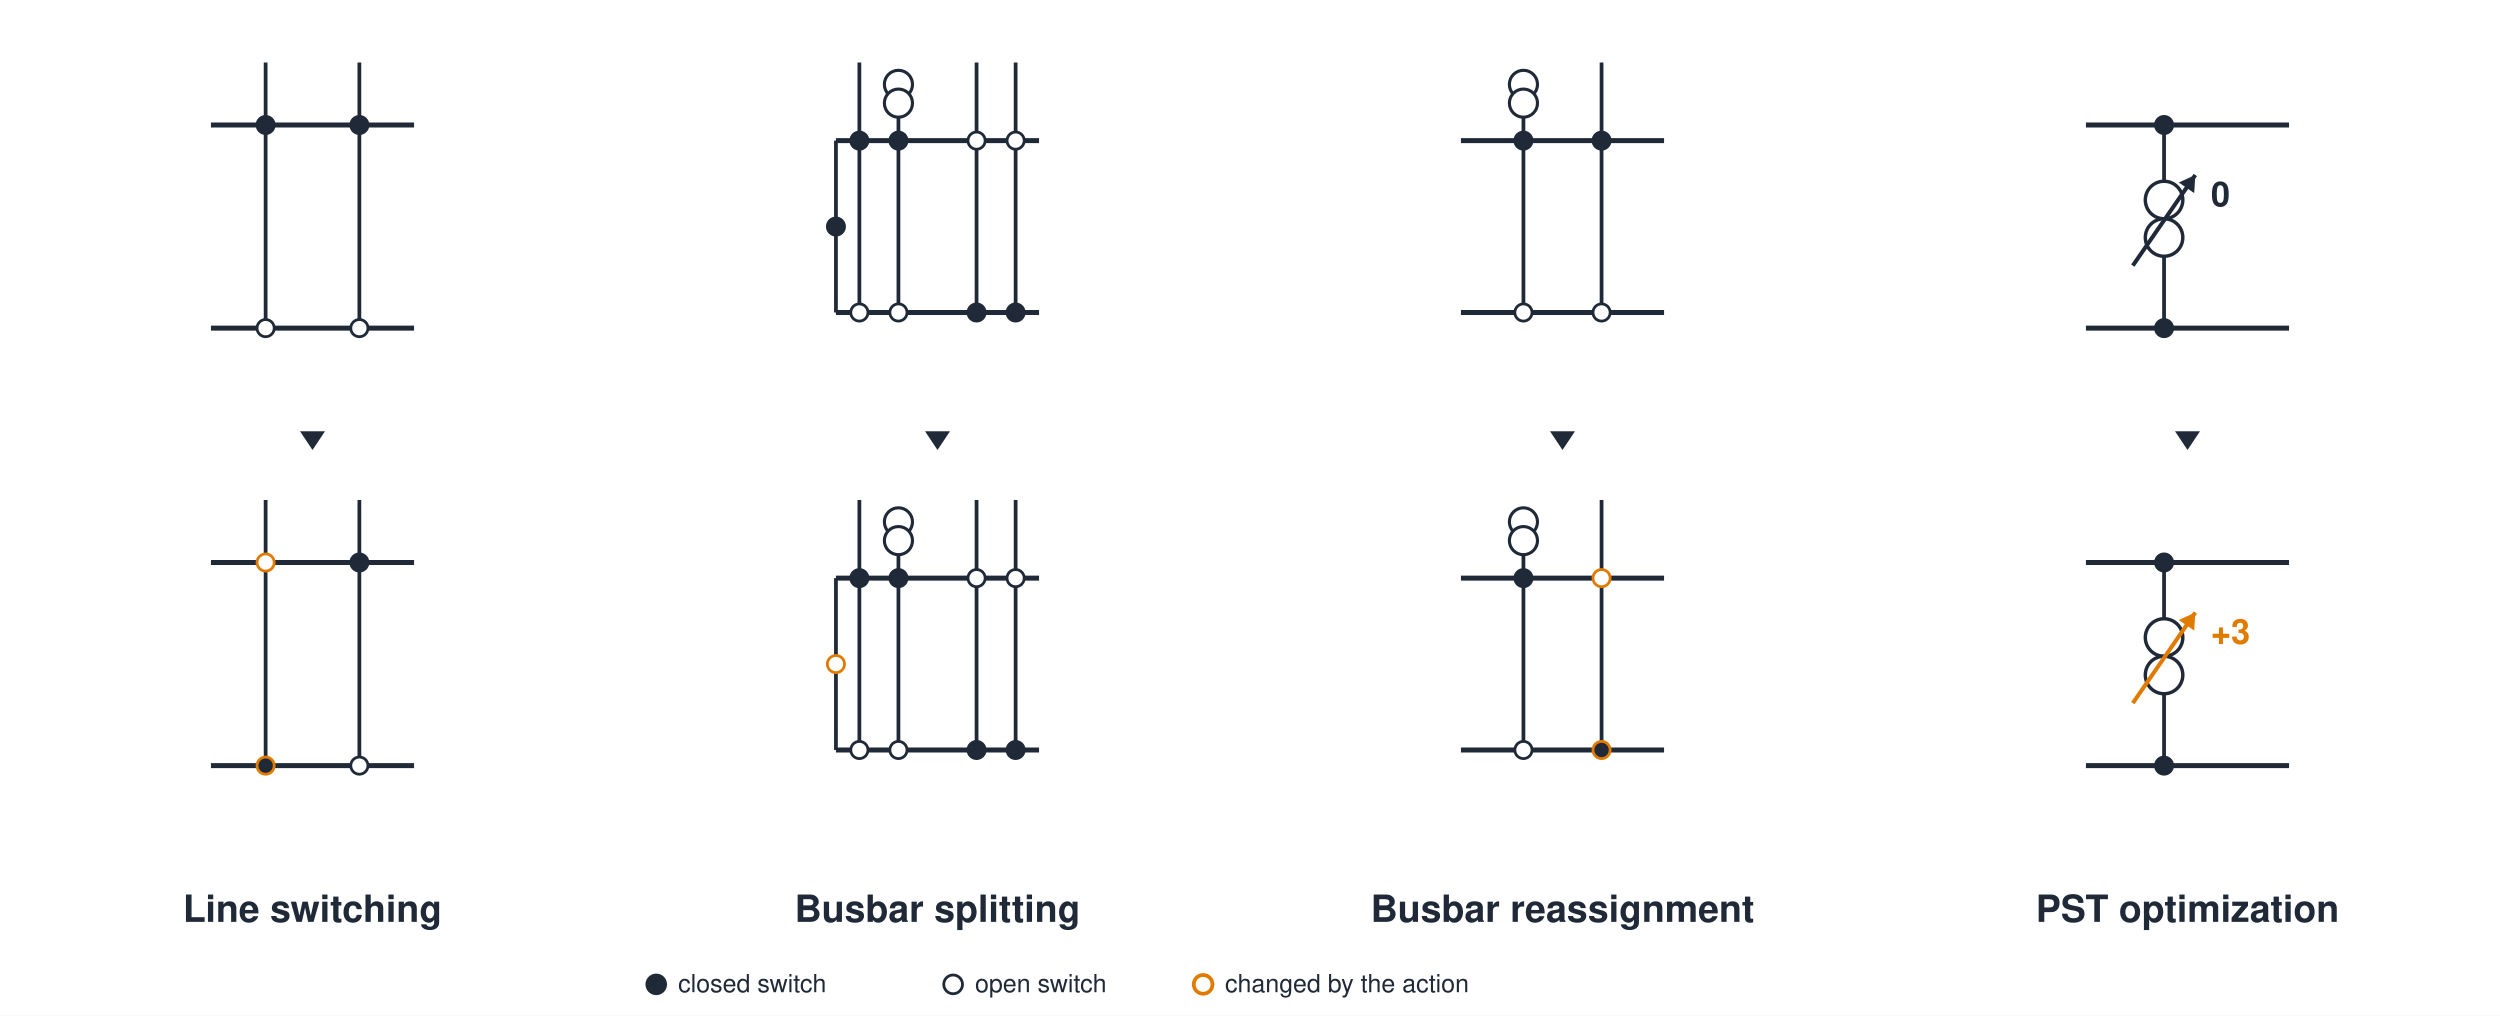
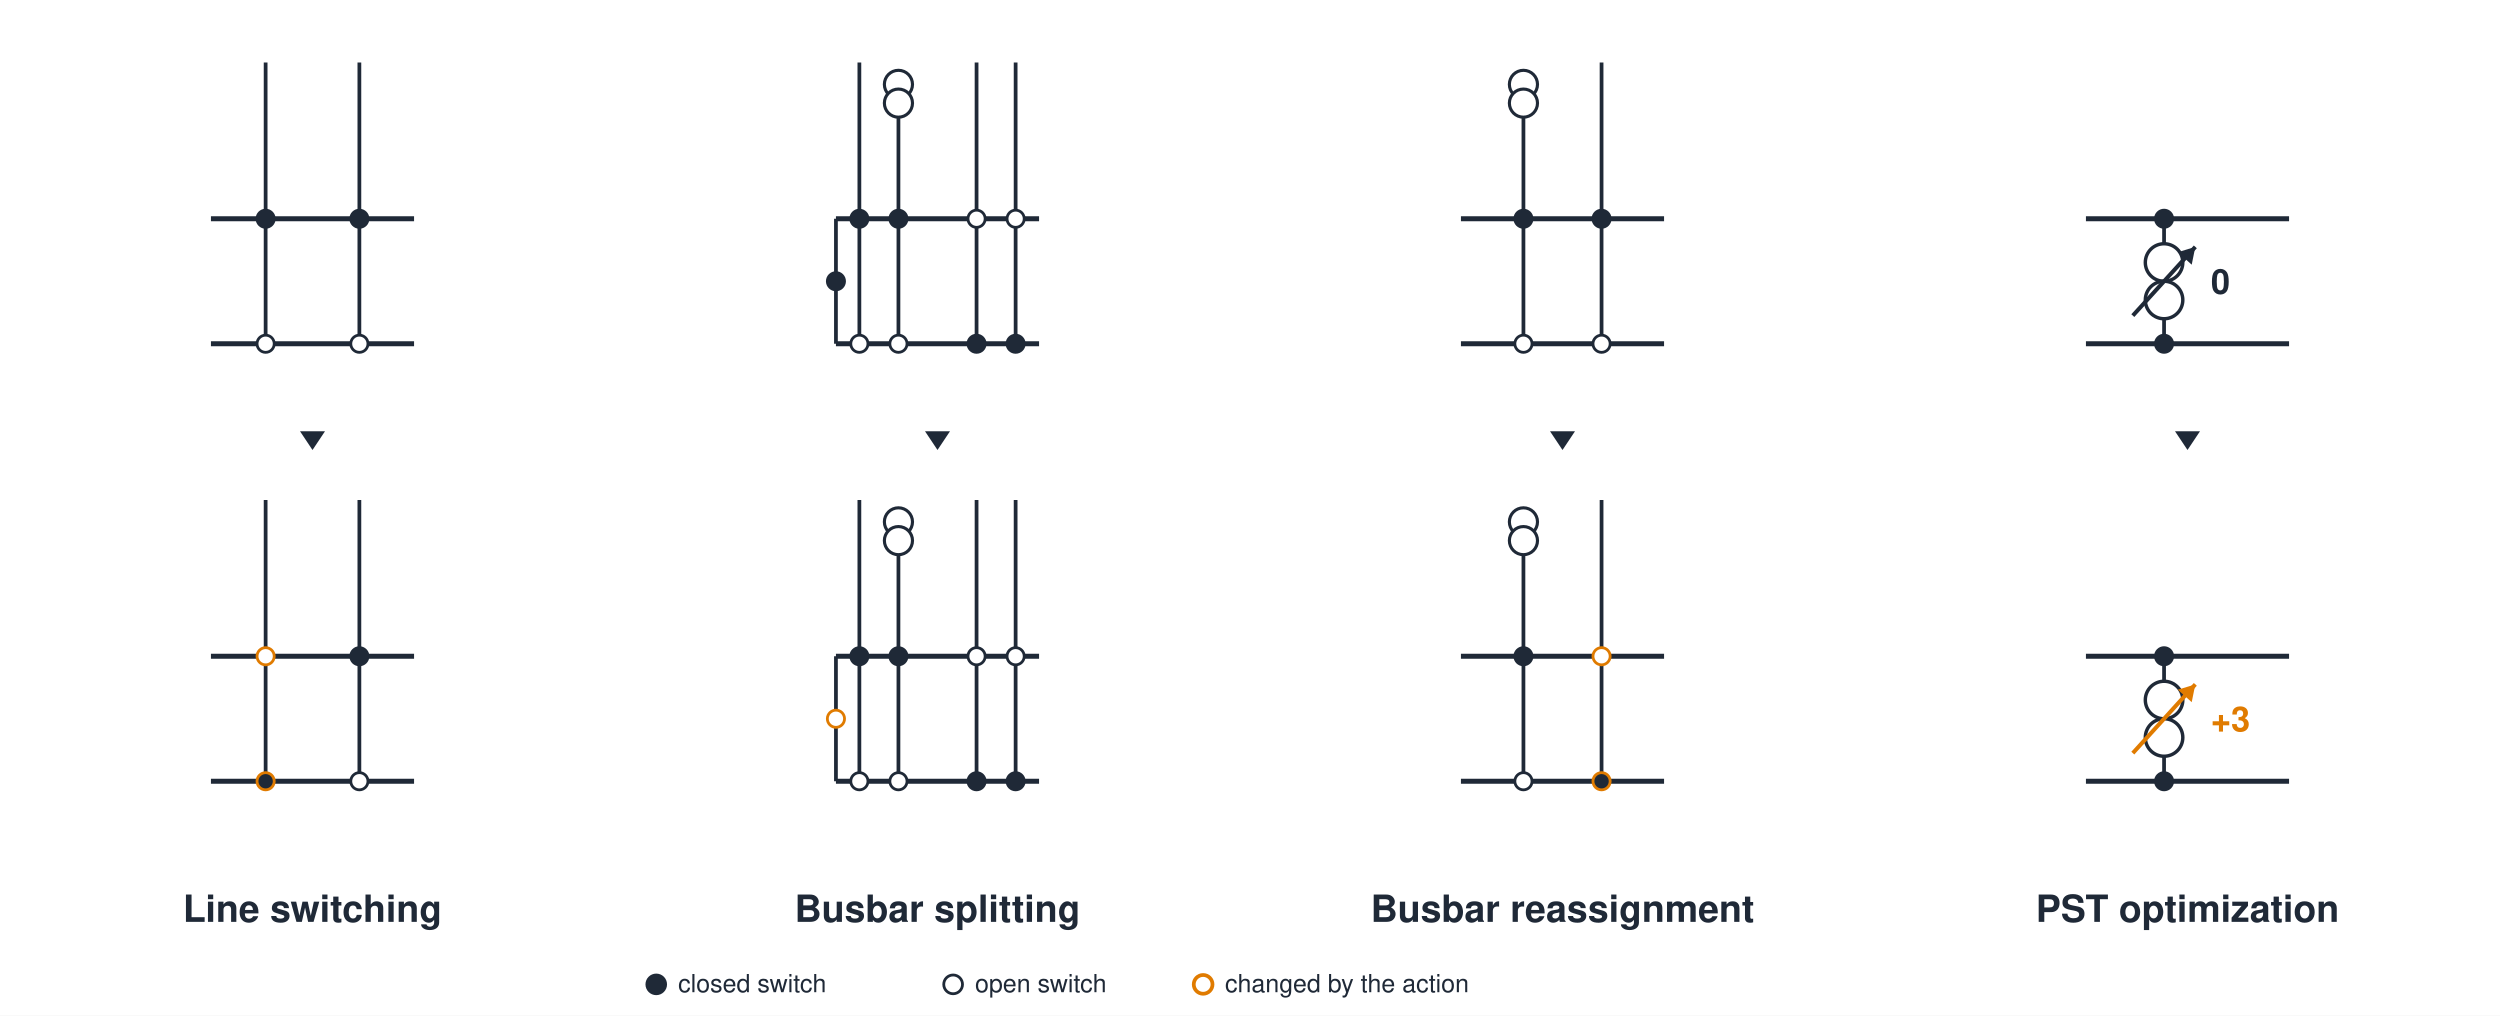
<svg xmlns="http://www.w3.org/2000/svg" viewBox="0 0 1600 650" role="img" aria-labelledby="title desc">
  <rect width="1600" height="650" fill="#ffffff" />
-   <line x1="135" y1="80" x2="265" y2="80" stroke="#1f2937" stroke-width="3.2" />
-   <line x1="135" y1="210" x2="265" y2="210" stroke="#1f2937" stroke-width="3.2" />
-   <line x1="170" y1="40" x2="170" y2="210" stroke="#1f2937" stroke-width="2.4" />
-   <circle cx="170" cy="80" r="5.5" fill="#1f2937" stroke="#1f2937" stroke-width="1.8" />
-   <circle cx="170" cy="210" r="5.5" fill="#ffffff" stroke="#1f2937" stroke-width="1.8" />
-   <line x1="230" y1="40" x2="230" y2="210" stroke="#1f2937" stroke-width="2.4" />
-   <circle cx="230" cy="80" r="5.5" fill="#1f2937" stroke="#1f2937" stroke-width="1.8" />
-   <circle cx="230" cy="210" r="5.5" fill="#ffffff" stroke="#1f2937" stroke-width="1.8" />
-   <line x1="135" y1="360" x2="265" y2="360" stroke="#1f2937" stroke-width="3.2" />
-   <line x1="135" y1="490" x2="265" y2="490" stroke="#1f2937" stroke-width="3.2" />
-   <line x1="170" y1="320" x2="170" y2="490" stroke="#1f2937" stroke-width="2.4" />
-   <circle cx="170" cy="360" r="5.5" fill="#ffffff" stroke="#e07b00" stroke-width="1.8" />
-   <circle cx="170" cy="490" r="5.5" fill="#1f2937" stroke="#e07b00" stroke-width="1.8" />
-   <line x1="230" y1="320" x2="230" y2="490" stroke="#1f2937" stroke-width="2.4" />
-   <circle cx="230" cy="360" r="5.5" fill="#1f2937" stroke="#1f2937" stroke-width="1.8" />
-   <circle cx="230" cy="490" r="5.5" fill="#ffffff" stroke="#1f2937" stroke-width="1.8" />
+   <line x1="135" y1="140" x2="265" y2="140" stroke="#1f2937" stroke-width="3.2" />
+   <line x1="135" y1="220" x2="265" y2="220" stroke="#1f2937" stroke-width="3.2" />
+   <line x1="170" y1="40" x2="170" y2="220" stroke="#1f2937" stroke-width="2.4" />
+   <circle cx="170" cy="140" r="5.5" fill="#1f2937" stroke="#1f2937" stroke-width="1.8" />
+   <circle cx="170" cy="220" r="5.5" fill="#ffffff" stroke="#1f2937" stroke-width="1.8" />
+   <line x1="230" y1="40" x2="230" y2="220" stroke="#1f2937" stroke-width="2.4" />
+   <circle cx="230" cy="140" r="5.5" fill="#1f2937" stroke="#1f2937" stroke-width="1.8" />
+   <circle cx="230" cy="220" r="5.5" fill="#ffffff" stroke="#1f2937" stroke-width="1.8" />
+   <line x1="135" y1="420" x2="265" y2="420" stroke="#1f2937" stroke-width="3.2" />
+   <line x1="135" y1="500" x2="265" y2="500" stroke="#1f2937" stroke-width="3.2" />
+   <line x1="170" y1="320" x2="170" y2="500" stroke="#1f2937" stroke-width="2.4" />
+   <circle cx="170" cy="420" r="5.5" fill="#ffffff" stroke="#e07b00" stroke-width="1.8" />
+   <circle cx="170" cy="500" r="5.5" fill="#1f2937" stroke="#e07b00" stroke-width="1.8" />
+   <line x1="230" y1="320" x2="230" y2="500" stroke="#1f2937" stroke-width="2.4" />
+   <circle cx="230" cy="420" r="5.5" fill="#1f2937" stroke="#1f2937" stroke-width="1.8" />
+   <circle cx="230" cy="500" r="5.5" fill="#ffffff" stroke="#1f2937" stroke-width="1.8" />
  <line x1="200.0" y1="282" x2="200.0" y2="280" stroke="#1f2937" stroke-width="3" />
  <polygon points="200.0,288 192.0,276 208.0,276" fill="#1f2937" />
  <text x="200.0" y="590" text-anchor="middle" font-family="Helvetica, Arial, sans-serif" font-size="24" font-weight="700" fill="#1f2937">Line switching</text>
-   <line x1="535" y1="90" x2="665" y2="90" stroke="#1f2937" stroke-width="3.2" />
-   <line x1="535" y1="200" x2="665" y2="200" stroke="#1f2937" stroke-width="3.2" />
-   <line x1="550" y1="40" x2="550" y2="200" stroke="#1f2937" stroke-width="2.4" />
-   <circle cx="550" cy="90" r="5.5" fill="#1f2937" stroke="#1f2937" stroke-width="1.8" />
-   <circle cx="550" cy="200" r="5.5" fill="#ffffff" stroke="#1f2937" stroke-width="1.8" />
+   <line x1="535" y1="140" x2="665" y2="140" stroke="#1f2937" stroke-width="3.2" />
+   <line x1="535" y1="220" x2="665" y2="220" stroke="#1f2937" stroke-width="3.2" />
+   <line x1="550" y1="40" x2="550" y2="220" stroke="#1f2937" stroke-width="2.4" />
+   <circle cx="550" cy="140" r="5.5" fill="#1f2937" stroke="#1f2937" stroke-width="1.8" />
+   <circle cx="550" cy="220" r="5.5" fill="#ffffff" stroke="#1f2937" stroke-width="1.8" />
  <circle cx="575" cy="54" r="9" fill="#ffffff" stroke="#1f2937" stroke-width="2" />
  <circle cx="575" cy="66" r="9" fill="#ffffff" stroke="#1f2937" stroke-width="2" />
-   <line x1="575" y1="75" x2="575" y2="200" stroke="#1f2937" stroke-width="2.4" />
-   <circle cx="575" cy="90" r="5.5" fill="#1f2937" stroke="#1f2937" stroke-width="1.8" />
-   <circle cx="575" cy="200" r="5.5" fill="#ffffff" stroke="#1f2937" stroke-width="1.8" />
-   <line x1="625" y1="40" x2="625" y2="200" stroke="#1f2937" stroke-width="2.4" />
-   <circle cx="625" cy="90" r="5.5" fill="#ffffff" stroke="#1f2937" stroke-width="1.8" />
-   <circle cx="625" cy="200" r="5.5" fill="#1f2937" stroke="#1f2937" stroke-width="1.8" />
-   <line x1="650" y1="40" x2="650" y2="200" stroke="#1f2937" stroke-width="2.4" />
-   <circle cx="650" cy="90" r="5.5" fill="#ffffff" stroke="#1f2937" stroke-width="1.8" />
-   <circle cx="650" cy="200" r="5.5" fill="#1f2937" stroke="#1f2937" stroke-width="1.8" />
-   <line x1="535" y1="90" x2="535" y2="200" stroke="#1f2937" stroke-width="2.4" />
-   <circle cx="535" cy="145.0" r="5.5" fill="#1f2937" stroke="#1f2937" stroke-width="1.8" />
-   <line x1="535" y1="370" x2="665" y2="370" stroke="#1f2937" stroke-width="3.2" />
-   <line x1="535" y1="480" x2="665" y2="480" stroke="#1f2937" stroke-width="3.2" />
-   <line x1="550" y1="320" x2="550" y2="480" stroke="#1f2937" stroke-width="2.4" />
-   <circle cx="550" cy="370" r="5.5" fill="#1f2937" stroke="#1f2937" stroke-width="1.8" />
-   <circle cx="550" cy="480" r="5.5" fill="#ffffff" stroke="#1f2937" stroke-width="1.8" />
+   <line x1="575" y1="75" x2="575" y2="220" stroke="#1f2937" stroke-width="2.4" />
+   <circle cx="575" cy="140" r="5.5" fill="#1f2937" stroke="#1f2937" stroke-width="1.8" />
+   <circle cx="575" cy="220" r="5.5" fill="#ffffff" stroke="#1f2937" stroke-width="1.8" />
+   <line x1="625" y1="40" x2="625" y2="220" stroke="#1f2937" stroke-width="2.4" />
+   <circle cx="625" cy="140" r="5.5" fill="#ffffff" stroke="#1f2937" stroke-width="1.8" />
+   <circle cx="625" cy="220" r="5.5" fill="#1f2937" stroke="#1f2937" stroke-width="1.8" />
+   <line x1="650" y1="40" x2="650" y2="220" stroke="#1f2937" stroke-width="2.4" />
+   <circle cx="650" cy="140" r="5.5" fill="#ffffff" stroke="#1f2937" stroke-width="1.8" />
+   <circle cx="650" cy="220" r="5.5" fill="#1f2937" stroke="#1f2937" stroke-width="1.8" />
+   <line x1="535" y1="140" x2="535" y2="220" stroke="#1f2937" stroke-width="2.4" />
+   <circle cx="535" cy="180.0" r="5.5" fill="#1f2937" stroke="#1f2937" stroke-width="1.8" />
+   <line x1="535" y1="420" x2="665" y2="420" stroke="#1f2937" stroke-width="3.2" />
+   <line x1="535" y1="500" x2="665" y2="500" stroke="#1f2937" stroke-width="3.2" />
+   <line x1="550" y1="320" x2="550" y2="500" stroke="#1f2937" stroke-width="2.4" />
+   <circle cx="550" cy="420" r="5.5" fill="#1f2937" stroke="#1f2937" stroke-width="1.8" />
+   <circle cx="550" cy="500" r="5.5" fill="#ffffff" stroke="#1f2937" stroke-width="1.8" />
  <circle cx="575" cy="334" r="9" fill="#ffffff" stroke="#1f2937" stroke-width="2" />
  <circle cx="575" cy="346" r="9" fill="#ffffff" stroke="#1f2937" stroke-width="2" />
-   <line x1="575" y1="355" x2="575" y2="480" stroke="#1f2937" stroke-width="2.4" />
-   <circle cx="575" cy="370" r="5.5" fill="#1f2937" stroke="#1f2937" stroke-width="1.8" />
-   <circle cx="575" cy="480" r="5.5" fill="#ffffff" stroke="#1f2937" stroke-width="1.8" />
-   <line x1="625" y1="320" x2="625" y2="480" stroke="#1f2937" stroke-width="2.4" />
-   <circle cx="625" cy="370" r="5.5" fill="#ffffff" stroke="#1f2937" stroke-width="1.8" />
-   <circle cx="625" cy="480" r="5.5" fill="#1f2937" stroke="#1f2937" stroke-width="1.8" />
-   <line x1="650" y1="320" x2="650" y2="480" stroke="#1f2937" stroke-width="2.4" />
-   <circle cx="650" cy="370" r="5.5" fill="#ffffff" stroke="#1f2937" stroke-width="1.8" />
-   <circle cx="650" cy="480" r="5.5" fill="#1f2937" stroke="#1f2937" stroke-width="1.8" />
-   <line x1="535" y1="370" x2="535" y2="480" stroke="#1f2937" stroke-width="2.4" />
-   <circle cx="535" cy="425.0" r="5.5" fill="#ffffff" stroke="#e07b00" stroke-width="1.8" />
+   <line x1="575" y1="355" x2="575" y2="500" stroke="#1f2937" stroke-width="2.4" />
+   <circle cx="575" cy="420" r="5.5" fill="#1f2937" stroke="#1f2937" stroke-width="1.8" />
+   <circle cx="575" cy="500" r="5.5" fill="#ffffff" stroke="#1f2937" stroke-width="1.8" />
+   <line x1="625" y1="320" x2="625" y2="500" stroke="#1f2937" stroke-width="2.4" />
+   <circle cx="625" cy="420" r="5.5" fill="#ffffff" stroke="#1f2937" stroke-width="1.8" />
+   <circle cx="625" cy="500" r="5.5" fill="#1f2937" stroke="#1f2937" stroke-width="1.8" />
+   <line x1="650" y1="320" x2="650" y2="500" stroke="#1f2937" stroke-width="2.4" />
+   <circle cx="650" cy="420" r="5.5" fill="#ffffff" stroke="#1f2937" stroke-width="1.8" />
+   <circle cx="650" cy="500" r="5.5" fill="#1f2937" stroke="#1f2937" stroke-width="1.8" />
+   <line x1="535" y1="420" x2="535" y2="500" stroke="#1f2937" stroke-width="2.4" />
+   <circle cx="535" cy="460.0" r="5.5" fill="#ffffff" stroke="#e07b00" stroke-width="1.8" />
  <line x1="600.0" y1="282" x2="600.0" y2="280" stroke="#1f2937" stroke-width="3" />
  <polygon points="600.0,288 592.0,276 608.0,276" fill="#1f2937" />
  <text x="600.0" y="590" text-anchor="middle" font-family="Helvetica, Arial, sans-serif" font-size="24" font-weight="700" fill="#1f2937">Busbar splitting</text>
-   <line x1="935" y1="90" x2="1065" y2="90" stroke="#1f2937" stroke-width="3.2" />
-   <line x1="935" y1="200" x2="1065" y2="200" stroke="#1f2937" stroke-width="3.2" />
+   <line x1="935" y1="140" x2="1065" y2="140" stroke="#1f2937" stroke-width="3.2" />
+   <line x1="935" y1="220" x2="1065" y2="220" stroke="#1f2937" stroke-width="3.2" />
  <circle cx="975" cy="54" r="9" fill="#ffffff" stroke="#1f2937" stroke-width="2" />
  <circle cx="975" cy="66" r="9" fill="#ffffff" stroke="#1f2937" stroke-width="2" />
-   <line x1="975" y1="75" x2="975" y2="200" stroke="#1f2937" stroke-width="2.4" />
-   <circle cx="975" cy="90" r="5.5" fill="#1f2937" stroke="#1f2937" stroke-width="1.8" />
-   <circle cx="975" cy="200" r="5.5" fill="#ffffff" stroke="#1f2937" stroke-width="1.8" />
-   <line x1="1025" y1="40" x2="1025" y2="200" stroke="#1f2937" stroke-width="2.4" />
-   <circle cx="1025" cy="90" r="5.5" fill="#1f2937" stroke="#1f2937" stroke-width="1.8" />
-   <circle cx="1025" cy="200" r="5.5" fill="#ffffff" stroke="#1f2937" stroke-width="1.8" />
-   <line x1="935" y1="370" x2="1065" y2="370" stroke="#1f2937" stroke-width="3.2" />
-   <line x1="935" y1="480" x2="1065" y2="480" stroke="#1f2937" stroke-width="3.2" />
+   <line x1="975" y1="75" x2="975" y2="220" stroke="#1f2937" stroke-width="2.4" />
+   <circle cx="975" cy="140" r="5.5" fill="#1f2937" stroke="#1f2937" stroke-width="1.8" />
+   <circle cx="975" cy="220" r="5.5" fill="#ffffff" stroke="#1f2937" stroke-width="1.8" />
+   <line x1="1025" y1="40" x2="1025" y2="220" stroke="#1f2937" stroke-width="2.4" />
+   <circle cx="1025" cy="140" r="5.5" fill="#1f2937" stroke="#1f2937" stroke-width="1.8" />
+   <circle cx="1025" cy="220" r="5.5" fill="#ffffff" stroke="#1f2937" stroke-width="1.8" />
+   <line x1="935" y1="420" x2="1065" y2="420" stroke="#1f2937" stroke-width="3.2" />
+   <line x1="935" y1="500" x2="1065" y2="500" stroke="#1f2937" stroke-width="3.2" />
  <circle cx="975" cy="334" r="9" fill="#ffffff" stroke="#1f2937" stroke-width="2" />
  <circle cx="975" cy="346" r="9" fill="#ffffff" stroke="#1f2937" stroke-width="2" />
-   <line x1="975" y1="355" x2="975" y2="480" stroke="#1f2937" stroke-width="2.4" />
-   <circle cx="975" cy="370" r="5.5" fill="#1f2937" stroke="#1f2937" stroke-width="1.8" />
-   <circle cx="975" cy="480" r="5.5" fill="#ffffff" stroke="#1f2937" stroke-width="1.8" />
-   <line x1="1025" y1="320" x2="1025" y2="480" stroke="#1f2937" stroke-width="2.4" />
-   <circle cx="1025" cy="370" r="5.5" fill="#ffffff" stroke="#e07b00" stroke-width="1.8" />
-   <circle cx="1025" cy="480" r="5.5" fill="#1f2937" stroke="#e07b00" stroke-width="1.8" />
+   <line x1="975" y1="355" x2="975" y2="500" stroke="#1f2937" stroke-width="2.4" />
+   <circle cx="975" cy="420" r="5.5" fill="#1f2937" stroke="#1f2937" stroke-width="1.8" />
+   <circle cx="975" cy="500" r="5.5" fill="#ffffff" stroke="#1f2937" stroke-width="1.8" />
+   <line x1="1025" y1="320" x2="1025" y2="500" stroke="#1f2937" stroke-width="2.4" />
+   <circle cx="1025" cy="420" r="5.5" fill="#ffffff" stroke="#e07b00" stroke-width="1.8" />
+   <circle cx="1025" cy="500" r="5.5" fill="#1f2937" stroke="#e07b00" stroke-width="1.8" />
  <line x1="1000.0" y1="282" x2="1000.0" y2="280" stroke="#1f2937" stroke-width="3" />
  <polygon points="1000.0,288 992.0,276 1008.0,276" fill="#1f2937" />
  <text x="1000.0" y="590" text-anchor="middle" font-family="Helvetica, Arial, sans-serif" font-size="24" font-weight="700" fill="#1f2937">Busbar reassignment</text>
-   <line x1="1335" y1="80" x2="1465" y2="80" stroke="#1f2937" stroke-width="3.2" />
-   <line x1="1335" y1="210" x2="1465" y2="210" stroke="#1f2937" stroke-width="3.2" />
-   <line x1="1385" y1="80" x2="1385" y2="116" stroke="#1f2937" stroke-width="2.4" />
-   <line x1="1385" y1="164" x2="1385" y2="210" stroke="#1f2937" stroke-width="2.4" />
-   <circle cx="1385" cy="80" r="5.5" fill="#1f2937" stroke="#1f2937" stroke-width="1.8" />
-   <circle cx="1385" cy="210" r="5.5" fill="#1f2937" stroke="#1f2937" stroke-width="1.8" />
-   <circle cx="1385" cy="128" r="12" fill="#ffffff" stroke="#1f2937" stroke-width="2.2" />
-   <circle cx="1385" cy="152" r="12" fill="#ffffff" stroke="#1f2937" stroke-width="2.2" />
-   <line x1="1365" y1="170" x2="1405" y2="112" stroke="#1f2937" stroke-width="2.6" />
-   <polygon points="1405.0,112.0 1404.3,123.6 1394.4,116.8" fill="#1f2937" />
-   <text x="1415" y="132" font-family="Helvetica, Arial, sans-serif" font-size="22" font-weight="700" fill="#1f2937">0</text>
-   <line x1="1335" y1="360" x2="1465" y2="360" stroke="#1f2937" stroke-width="3.2" />
-   <line x1="1335" y1="490" x2="1465" y2="490" stroke="#1f2937" stroke-width="3.2" />
-   <line x1="1385" y1="360" x2="1385" y2="396" stroke="#1f2937" stroke-width="2.4" />
-   <line x1="1385" y1="444" x2="1385" y2="490" stroke="#1f2937" stroke-width="2.4" />
-   <circle cx="1385" cy="360" r="5.5" fill="#1f2937" stroke="#1f2937" stroke-width="1.8" />
-   <circle cx="1385" cy="490" r="5.5" fill="#1f2937" stroke="#1f2937" stroke-width="1.8" />
-   <circle cx="1385" cy="408" r="12" fill="#ffffff" stroke="#1f2937" stroke-width="2.2" />
-   <circle cx="1385" cy="432" r="12" fill="#ffffff" stroke="#1f2937" stroke-width="2.2" />
-   <line x1="1365" y1="450" x2="1405" y2="392" stroke="#e07b00" stroke-width="2.6" />
-   <polygon points="1405.0,392.0 1404.3,403.6 1394.4,396.8" fill="#e07b00" />
-   <text x="1415" y="412" font-family="Helvetica, Arial, sans-serif" font-size="22" font-weight="700" fill="#e07b00">+3</text>
+   <line x1="1335" y1="140" x2="1465" y2="140" stroke="#1f2937" stroke-width="3.2" />
+   <line x1="1335" y1="220" x2="1465" y2="220" stroke="#1f2937" stroke-width="3.2" />
+   <line x1="1385" y1="140" x2="1385" y2="156.0" stroke="#1f2937" stroke-width="2.4" />
+   <line x1="1385" y1="204.0" x2="1385" y2="220" stroke="#1f2937" stroke-width="2.4" />
+   <circle cx="1385" cy="140" r="5.5" fill="#1f2937" stroke="#1f2937" stroke-width="1.8" />
+   <circle cx="1385" cy="220" r="5.5" fill="#1f2937" stroke="#1f2937" stroke-width="1.8" />
+   <circle cx="1385" cy="168.0" r="12" fill="#ffffff" stroke="#1f2937" stroke-width="2.2" />
+   <circle cx="1385" cy="192.0" r="12" fill="#ffffff" stroke="#1f2937" stroke-width="2.2" />
+   <line x1="1365" y1="202.0" x2="1405" y2="158.0" stroke="#1f2937" stroke-width="2.6" />
+   <polygon points="1405.0,158.0 1402.7,169.4 1393.8,161.4" fill="#1f2937" />
+   <text x="1415" y="188.0" font-family="Helvetica, Arial, sans-serif" font-size="22" font-weight="700" fill="#1f2937">0</text>
+   <line x1="1335" y1="420" x2="1465" y2="420" stroke="#1f2937" stroke-width="3.2" />
+   <line x1="1335" y1="500" x2="1465" y2="500" stroke="#1f2937" stroke-width="3.2" />
+   <line x1="1385" y1="420" x2="1385" y2="436.0" stroke="#1f2937" stroke-width="2.4" />
+   <line x1="1385" y1="484.0" x2="1385" y2="500" stroke="#1f2937" stroke-width="2.4" />
+   <circle cx="1385" cy="420" r="5.5" fill="#1f2937" stroke="#1f2937" stroke-width="1.8" />
+   <circle cx="1385" cy="500" r="5.5" fill="#1f2937" stroke="#1f2937" stroke-width="1.8" />
+   <circle cx="1385" cy="448.0" r="12" fill="#ffffff" stroke="#1f2937" stroke-width="2.2" />
+   <circle cx="1385" cy="472.0" r="12" fill="#ffffff" stroke="#1f2937" stroke-width="2.2" />
+   <line x1="1365" y1="482.0" x2="1405" y2="438.0" stroke="#e07b00" stroke-width="2.6" />
+   <polygon points="1405.0,438.0 1402.7,449.4 1393.8,441.4" fill="#e07b00" />
+   <text x="1415" y="468.0" font-family="Helvetica, Arial, sans-serif" font-size="22" font-weight="700" fill="#e07b00">+3</text>
  <line x1="1400.0" y1="282" x2="1400.0" y2="280" stroke="#1f2937" stroke-width="3" />
  <polygon points="1400.0,288 1392.0,276 1408.0,276" fill="#1f2937" />
  <text x="1400.0" y="590" text-anchor="middle" font-family="Helvetica, Arial, sans-serif" font-size="24" font-weight="700" fill="#1f2937">PST optimization</text>
  <circle cx="420" cy="630" r="6" fill="#1f2937" stroke="#1f2937" stroke-width="1.8" />
  <text x="434" y="635" font-family="Helvetica, Arial, sans-serif" font-size="16" fill="#1f2937">closed switch</text>
  <circle cx="610" cy="630" r="6" fill="#ffffff" stroke="#1f2937" stroke-width="1.8" />
  <text x="624" y="635" font-family="Helvetica, Arial, sans-serif" font-size="16" fill="#1f2937">open switch</text>
  <circle cx="770" cy="630" r="6" fill="#ffffff" stroke="#e07b00" stroke-width="2.4" />
  <text x="784" y="635" font-family="Helvetica, Arial, sans-serif" font-size="16" fill="#1f2937">changed by the action</text>
</svg>
